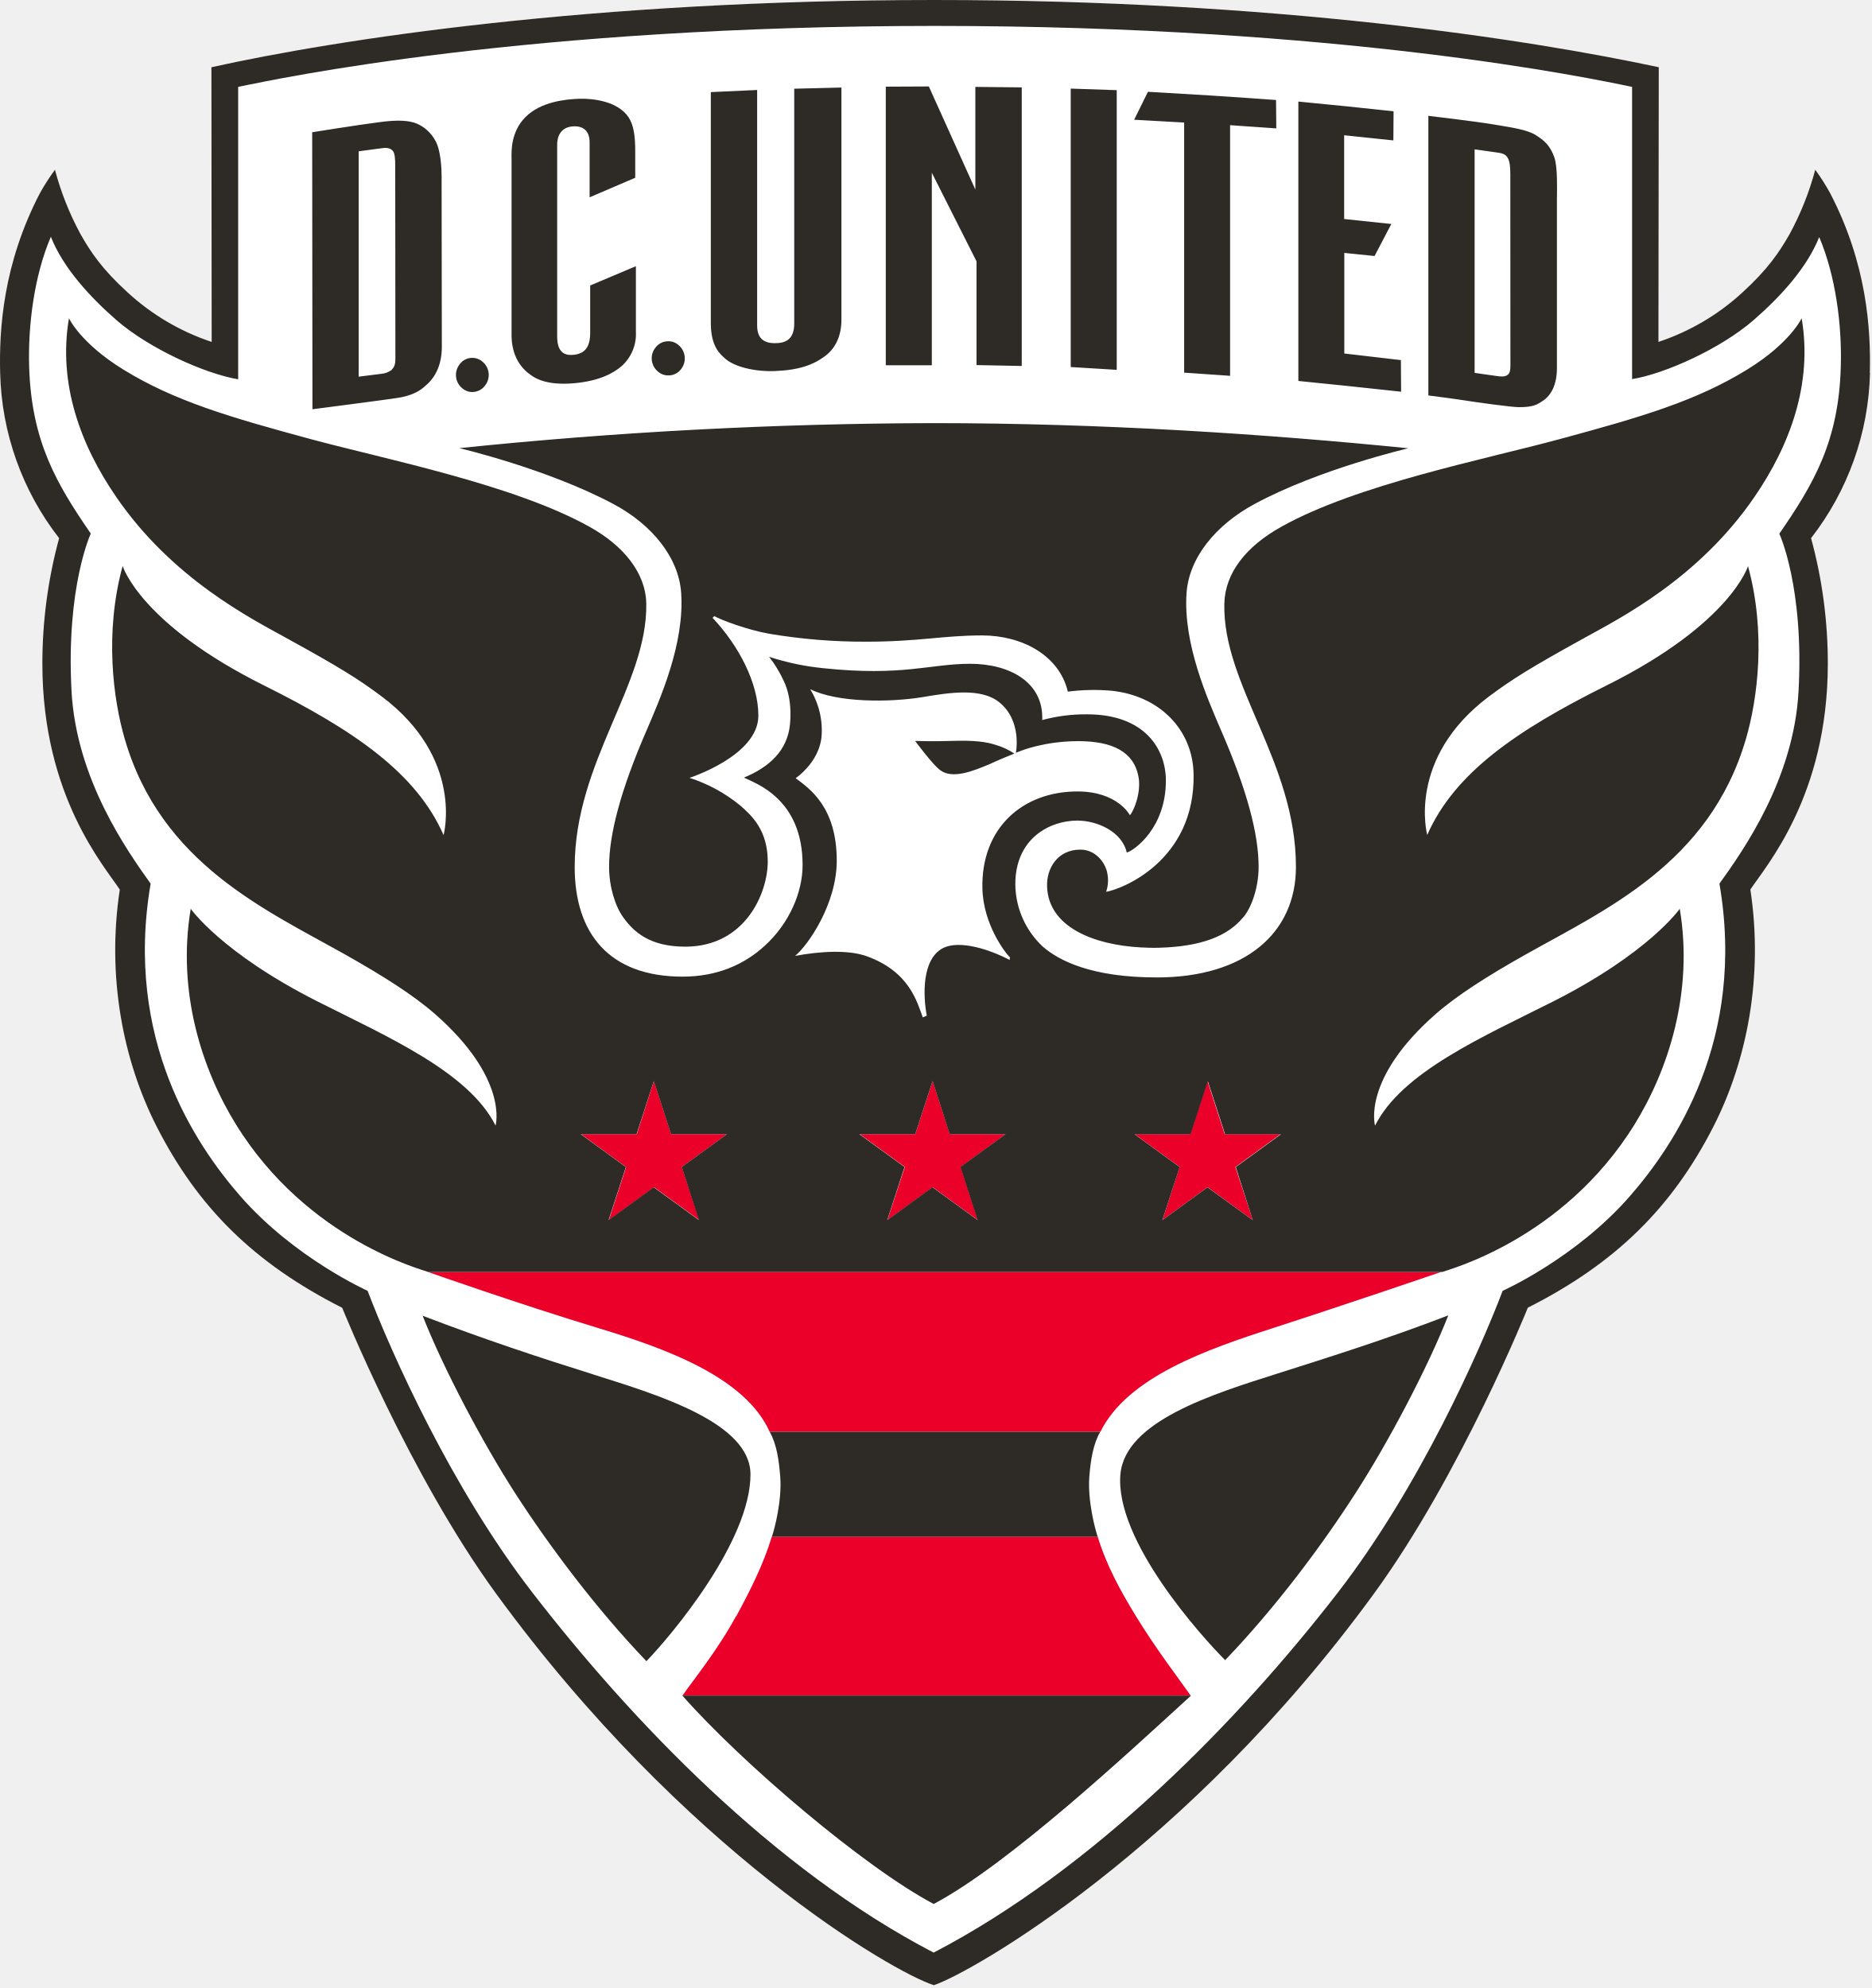
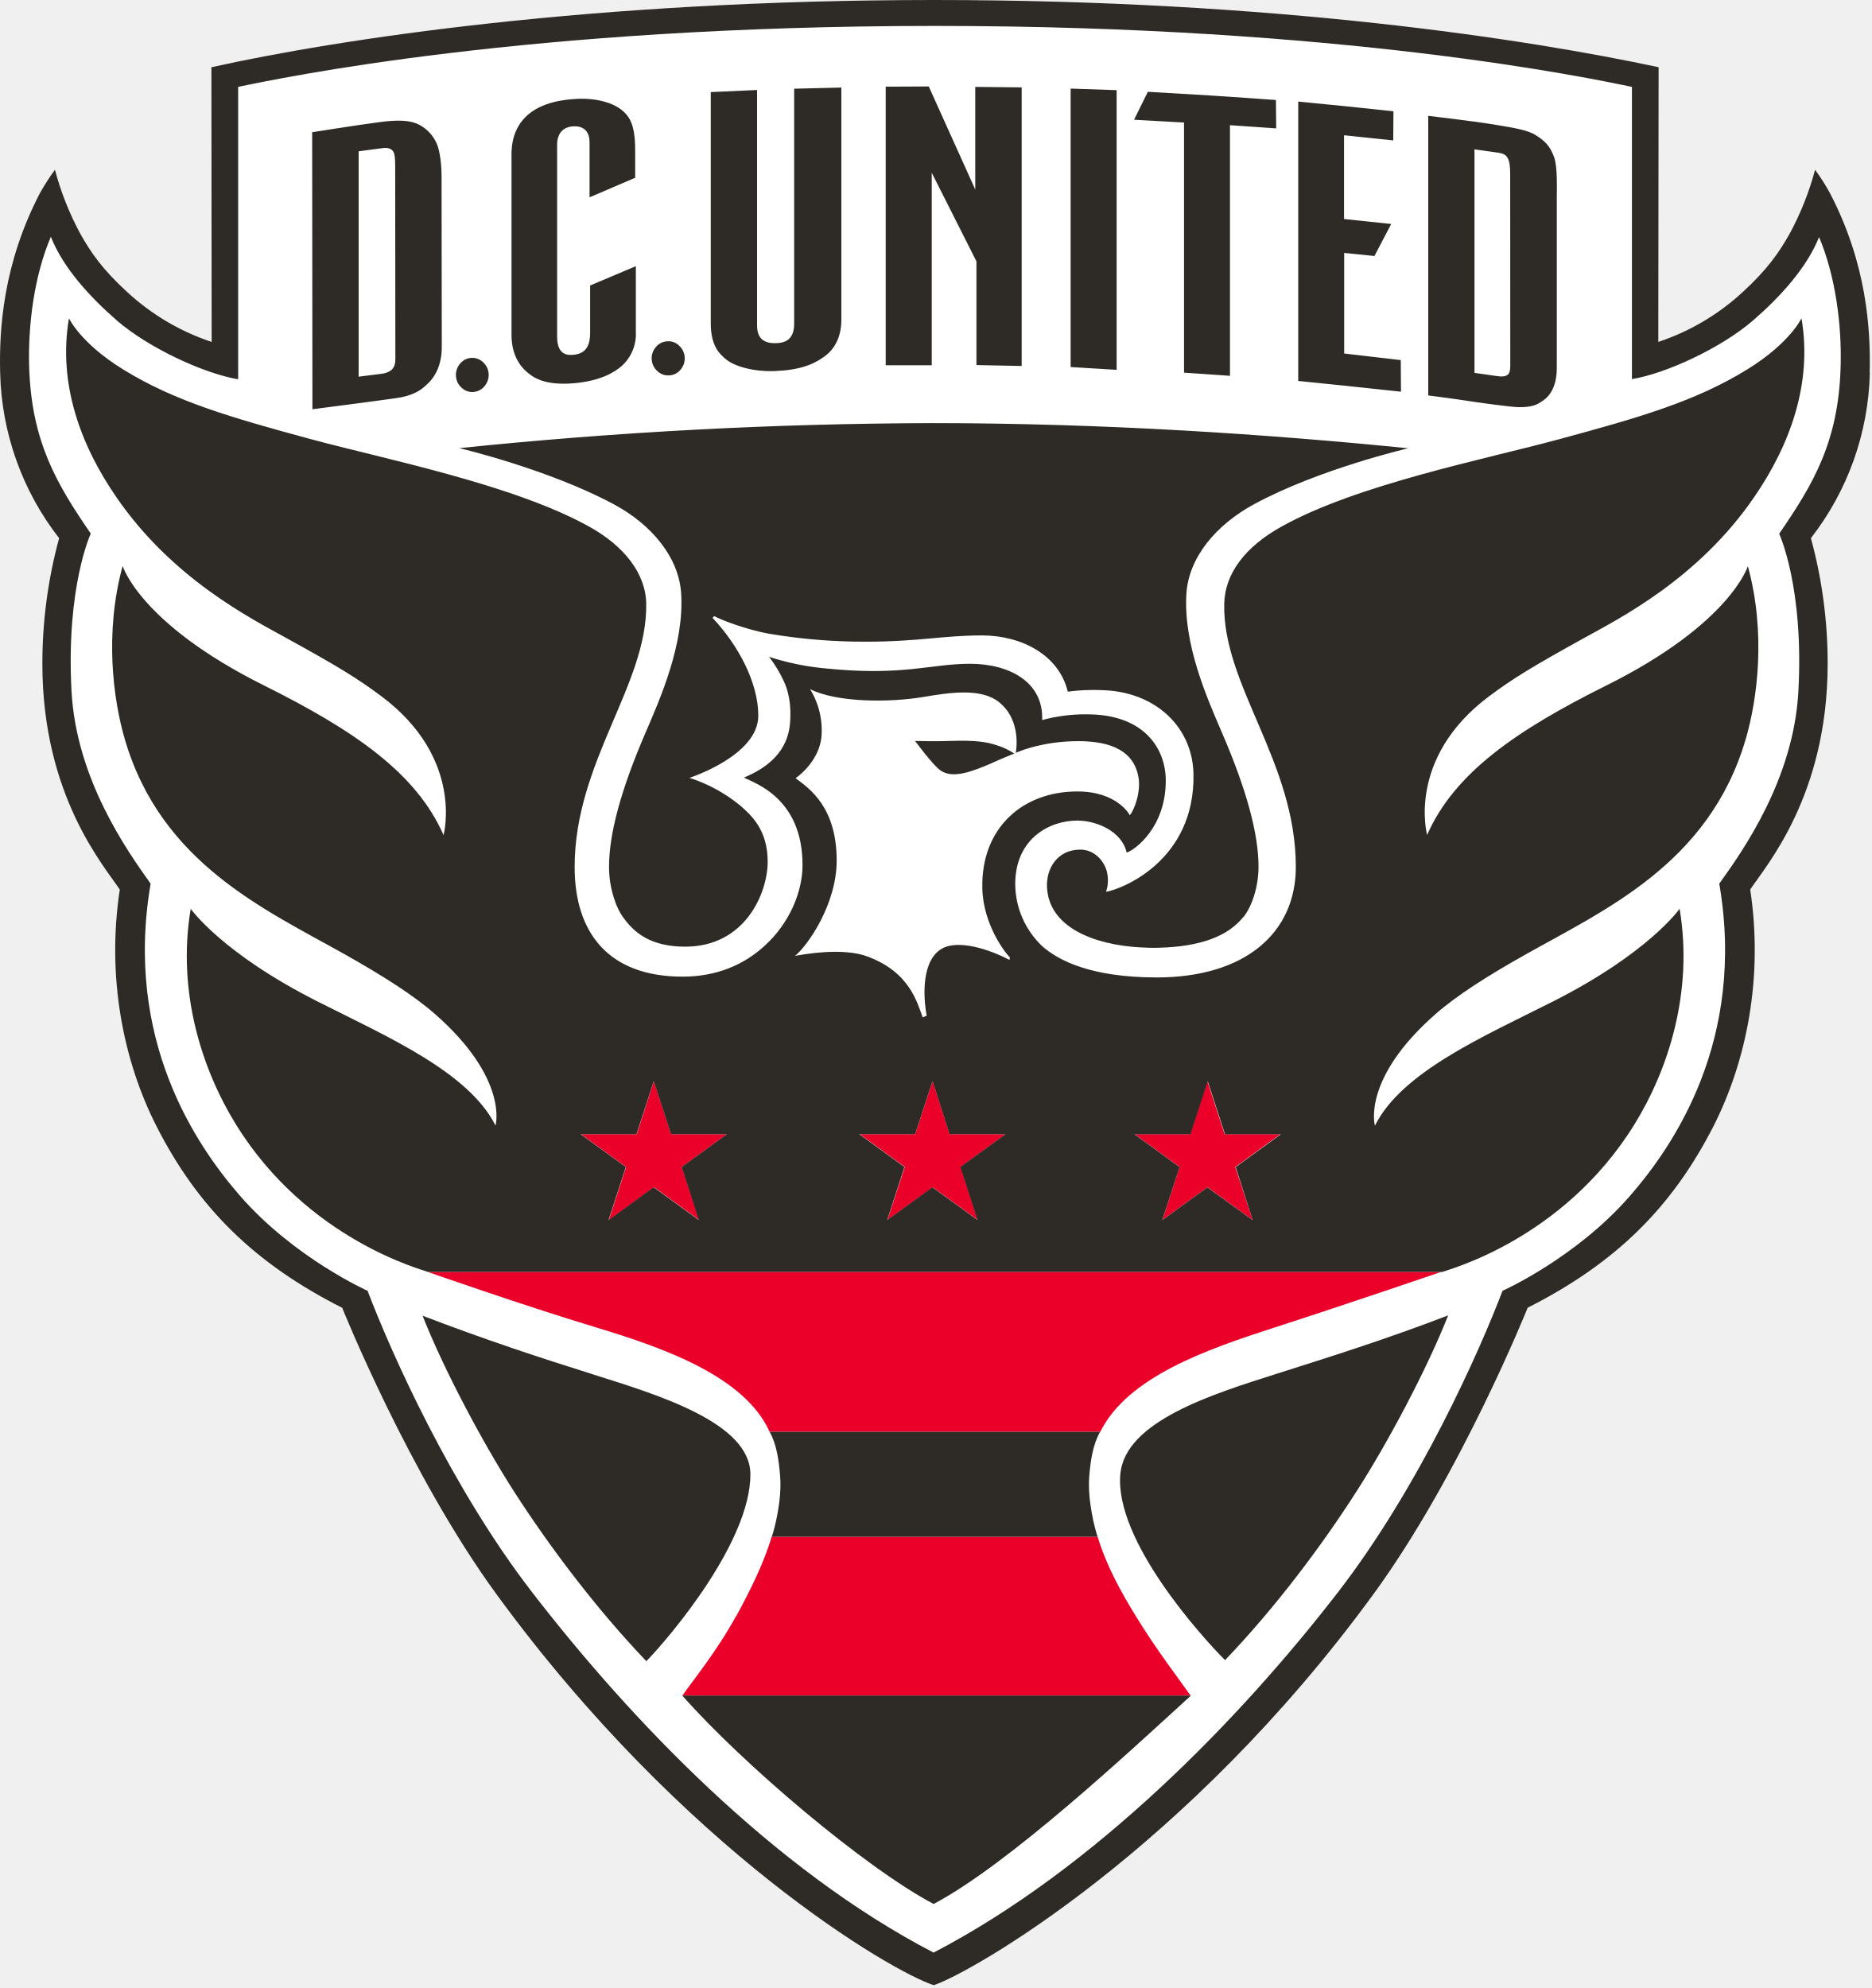
- <svg xmlns="http://www.w3.org/2000/svg" width="660" height="701" viewBox="0 0 660 701" fill="none">
-   <path d="M659.326 131.48C658.836 152.63 651.546 173.06 638.526 189.74C642.486 204.25 644.466 219.22 644.436 234.26C644.346 280.68 622.626 305.29 617.126 313.65C621.806 344.41 615.956 373.95 604.196 397.07C589.656 425.64 569.856 445.39 538.706 461.11C538.706 461.11 515.126 519.89 484.356 562.08C418.486 652.38 342.486 695.64 329.256 700.01C314.816 695.43 241.146 652.72 175.006 562.08C144.236 519.88 120.666 461.14 120.666 461.14C89.516 445.38 69.716 425.67 55.176 397.1C43.426 373.97 37.576 344.44 42.236 313.68C36.736 305.33 15.016 280.71 14.936 234.29C14.906 219.25 16.896 204.28 20.846 189.77C7.876 173.07 0.616 152.65 0.136 131.5C-0.254 116.01 1.196 93.01 14.136 68.13C15.706 65.28 17.456 62.53 19.376 59.89C21.466 67.74 24.476 75.31 28.346 82.45C32.026 89.02 36.066 94.94 44.966 103.07C53.506 110.94 63.626 116.91 74.646 120.57L74.546 23.71C118.936 13.91 208.706 0 329.396 0C450.086 0 539.056 13.91 584.876 23.69L584.766 120.55C595.796 116.89 605.916 110.92 614.446 103.04C623.316 94.91 627.336 89 631.066 82.43C634.936 75.28 637.956 67.69 640.046 59.83C641.976 62.46 643.726 65.22 645.296 68.08C658.236 92.93 659.696 115.96 659.296 131.45" fill="white" />
-   <path d="M230.566 381.2L236.646 399.92H256.346L240.416 411.48L246.546 430.2L230.626 418.64L214.686 430.23L220.766 411.51L204.846 399.92H224.546L230.566 381.2ZM322.726 399.92H303.116L319.046 411.48L312.916 430.2L328.896 418.66L344.796 430.22L338.716 411.5L354.606 399.92H334.906L328.856 381.2L322.716 399.92H322.726ZM419.686 399.92H400.036L415.956 411.48L409.876 430.2L425.786 418.64L441.726 430.23L435.596 411.51L451.526 399.92H431.826L425.746 381.2L419.686 399.92ZM259.556 569.86C252.876 582.11 244.456 592.37 240.616 597.92H419.846C416.006 592.39 407.876 581.89 400.516 569.87C395.046 560.91 390.196 552.14 387.046 541.87H272.136C269.256 551.39 264.666 560.59 259.626 569.87M449.026 468.24C476.056 459.49 508.216 448.49 508.216 448.49H150.826C150.826 448.49 183.866 460.12 211.106 468.35C234.506 475.44 262.726 485.53 271.386 504.88H388.006C397.496 485.53 425.756 475.74 449.026 468.25" fill="#EB0029" />
-   <path d="M357.656 265.71C355.616 264.36 353.396 263.33 351.046 262.65C347.946 261.66 343.976 260.95 335.156 261.27C329.736 261.47 322.676 261.27 322.676 261.27C322.676 261.27 328.736 269.5 331.476 271.55C335.846 274.86 343.136 271.88 349.126 269.36C351.986 267.98 357.666 265.71 357.666 265.71M438.446 323.41C441.406 319.72 443.696 313.01 443.786 305.98C443.876 293.96 439.416 278.11 430.976 258.54C425.776 246.45 417.116 227.08 418.376 209.08C419.256 196.68 428.576 185.19 442.256 177.77C465.156 165.36 496.576 158.07 496.576 158.07C447.036 153.09 389.016 149.2 329.086 149.2C273.266 149.33 217.486 152.27 161.956 158.02C161.956 158.02 192.976 165.29 216.276 177.72C230.006 185.04 239.306 196.63 240.176 209.03C241.416 227.03 232.776 246.4 227.576 258.49C219.136 278.07 214.686 293.96 214.766 305.93C214.826 312.93 216.976 319.64 219.766 323.49C223.456 328.61 229.096 333.81 241.636 333.81C262.696 333.81 270.706 315.01 270.706 303.81C270.706 292.61 264.906 287.42 260.856 283.91C255.596 279.62 249.586 276.36 243.126 274.28C243.126 274.28 267.396 266.49 267.396 252.35C267.396 240.75 260.356 227.51 251.256 217.87L251.856 217.25C254.346 218.65 263.366 222.05 271.106 223.45C282.416 225.36 293.866 226.31 305.346 226.27C323.996 226.27 332.466 224.06 346.286 224.06C360.106 224.06 373.406 230.86 376.526 243.88C381.586 243.23 386.696 243.12 391.776 243.55C408.876 245.29 420.556 257.28 420.856 272.94C421.446 303.78 395.076 313.72 390.016 314.46C390.706 312.45 390.866 310.3 390.486 308.21C389.956 304.53 386.546 299.59 380.926 299.59C372.926 299.59 368.926 306.16 369.196 312.71C369.776 327.04 385.886 333.16 402.056 334.06C404.506 334.19 406.246 334.26 408.546 334.19C423.556 333.8 432.986 330.08 438.426 323.35M659.356 131.5C658.866 152.65 651.576 173.07 638.576 189.76C642.536 204.26 644.516 219.23 644.486 234.26C644.396 280.7 622.676 305.31 617.176 313.67C621.836 344.43 615.976 373.96 604.236 397.08C589.656 425.65 569.866 445.36 538.706 461.12C538.706 461.12 515.126 519.9 484.356 562.08C418.496 652.37 342.486 695.62 329.266 700.01C314.866 695.43 241.156 652.72 175.016 562.08C144.236 519.9 120.666 461.16 120.666 461.16C89.516 445.4 69.716 425.69 55.176 397.12C43.426 373.99 37.556 344.45 42.236 313.68C36.736 305.33 15.016 280.71 14.936 234.27C14.906 219.24 16.896 204.27 20.846 189.77C7.846 173.09 0.556 152.66 0.056 131.51C-0.344 116.02 1.126 93.01 14.056 68.14C15.656 65.27 17.426 62.51 19.376 59.86C21.466 67.72 24.466 75.3 28.336 82.45C32.036 89.02 36.056 94.94 44.956 103.07C53.496 110.94 63.616 116.91 74.636 120.57L74.546 23.71C118.956 13.86 208.716 0 329.426 0C450.136 0 539.066 13.91 584.876 23.7L584.766 120.56C595.796 116.9 605.906 110.94 614.446 103.06C623.316 94.93 627.336 89.01 631.066 82.44C634.936 75.29 637.956 67.71 640.046 59.85C641.976 62.48 643.726 65.24 645.296 68.1C658.236 92.94 659.686 115.98 659.296 131.47M641.516 83.43C637.186 94.42 627.656 104.78 618.176 112.99C606.796 122.84 587.236 131.77 575.466 133.68V30.64C560.546 27.53 473.436 9.14 329.626 9.14C185.816 9.14 98.926 27.53 83.976 30.64V133.74C72.156 131.77 52.606 122.85 41.266 113.05C31.786 104.82 22.256 94.47 17.936 83.49C12.086 97.14 9.836 114.55 10.276 129.33C11.086 155.63 19.906 170.54 32.006 188.15C32.006 188.15 23.256 206.87 25.216 243.61C26.866 274.73 44.866 300.04 53.116 311.59C43.706 366.54 69.086 403.82 84.706 421.74C103.786 443.61 129.616 455.16 129.616 455.16C137.836 476.76 158.996 524.35 187.616 561.43C222.326 606.39 272.576 659.1 329.196 688.52C385.826 659.06 437.126 606.35 471.826 561.43C500.466 524.35 521.626 476.7 529.836 455.16C529.836 455.16 555.656 443.65 574.736 421.74C590.356 403.82 615.706 366.57 606.266 311.59C614.536 300.08 632.526 274.77 634.166 243.66C636.136 206.91 627.386 188.2 627.386 188.2C639.516 170.58 648.306 155.69 649.056 129.38C649.506 114.6 647.256 97.24 641.416 83.52M616.336 199.59C622.776 223.11 619.736 246.51 615.576 260.67C602.706 304.57 565.876 320.82 537.746 336.68C524.296 344.26 513.846 350.92 506.286 357.51C480.036 380.49 484.836 396.92 484.836 396.92C494.306 378.03 522.716 365.68 547.566 353.17C581.456 336.03 592.276 320.45 592.276 320.45C597.206 349.92 588.186 377.33 576.356 396.47C550.916 437.59 509.786 447.89 508.566 448.51H150.936C149.706 447.89 108.576 437.57 83.186 396.47C71.366 377.36 62.296 349.92 67.256 320.45C67.256 320.45 78.096 336.03 112.006 353.15C136.856 365.69 165.266 378.05 174.736 396.89C174.736 396.89 179.536 380.46 153.296 357.48C145.736 350.89 135.276 344.24 121.836 336.65C93.656 320.79 56.816 304.54 44.006 260.64C39.866 246.49 36.816 223.09 43.246 199.56C43.246 199.56 49.266 219.89 93.216 241.76C125.086 257.64 146.836 272.67 156.406 294.47C156.406 294.47 163.786 267.51 134.636 245.62C126.286 239.35 119.416 235.12 100.886 224.93C88.636 218.14 60.776 204.13 40.996 175.25C28.466 157.07 20.376 135.34 24.316 112.23C24.316 112.23 28.316 120.94 43.386 130.25C61.626 141.52 81.496 147.23 109.486 154.82C135.926 161.97 181.236 170.86 207.926 185.79C220.016 192.53 227.716 202.15 227.876 212.91C228.306 241.48 202.636 268.58 202.636 305.72C202.636 329.03 214.686 344.38 240.716 344.38C252.976 344.38 262.536 340.01 269.596 333.54C278.346 325.6 282.996 314.56 282.996 305.03C282.996 281.39 266.106 276.15 262.306 274.19C271.386 270.48 277.656 264.52 278.536 255.47C279.246 248.29 277.816 243.21 276.436 240.29C275.026 237.2 273.266 234.28 271.186 231.6C277.376 233.62 283.776 234.97 290.256 235.61C318.256 238.57 328.046 234.06 342.046 234.06C356.046 234.06 368.036 240.59 367.486 253.9C372.636 252.51 377.956 251.83 383.296 251.88C403.706 251.88 411.086 264.18 411.086 275.26C411.086 291.8 400.156 299.76 397.296 300.63C395.626 293.19 386.796 289.35 379.876 289.35C370.026 289.35 357.996 295.74 357.996 311.76C358.056 320.1 361.536 328.04 367.626 333.74C373.276 338.67 384.706 344.66 407.886 344.66C438.986 344.66 456.946 329.02 456.946 305.7C456.946 268.58 431.066 241.66 431.696 212.9C431.926 202.06 439.356 192.67 451.746 185.77C478.456 170.8 523.666 161.98 550.086 154.8C578.086 147.22 597.936 141.51 616.186 130.23C631.256 120.92 635.256 112.22 635.256 112.22C639.196 135.32 631.096 157.05 618.626 175.21C598.876 204.09 571.026 218.09 558.746 224.89C540.216 235.12 533.366 239.34 525.016 245.58C495.856 267.45 503.236 294.42 503.236 294.42C512.816 272.63 534.546 257.6 566.426 241.72C610.386 219.84 616.386 199.52 616.386 199.52M240.386 411.5L256.316 399.93H236.616L230.536 381.21L224.456 399.93H204.756L220.686 411.5L214.596 430.22L230.506 418.65L246.436 430.22L240.386 411.5ZM338.636 411.5L354.566 399.93H334.866L328.836 381.21L322.706 399.93H303.006L318.936 411.5L312.846 430.22L328.796 418.65L344.716 430.22L338.636 411.5ZM356.146 337.61C354.516 336.13 346.716 326.04 346.396 313.36C345.866 291.92 360.626 279.08 379.896 279.08C394.146 279.08 398.416 287.48 398.416 287.48C399.886 285.73 402.356 279.5 401.476 274.15C399.916 265.09 392.296 261.34 380.196 261.34C368.096 261.34 359.756 264.84 359.756 264.84L358.196 265.43C358.196 265.43 360.506 254.16 352.286 247.59C345.936 242.51 334.976 244.17 325.446 245.79C313.516 247.76 295.186 247.76 285.656 243.01C288.796 248.12 290.196 254.12 289.646 260.09C288.776 267.26 283.456 272.34 280.546 274.41C285.546 278.12 295.036 284.66 295.036 303.48C295.036 318.85 284.766 333.5 280.346 337.06C289.336 335.39 299.246 334.86 305.666 337.2C320.786 342.68 323.396 353.49 325.366 358.74L326.776 358.14C325.446 351.03 325.026 338.34 332.356 334.39C338.156 331.28 348.986 334.78 355.996 338.5C355.996 338.5 355.996 337.47 356.296 337.63M435.736 411.53L451.656 399.96H431.956L425.876 381.24L419.786 399.96H400.036L415.956 411.53L409.836 430.25L425.756 418.68L441.726 430.25L435.736 411.53ZM209.186 484.64C191.236 479.03 171.006 472.38 149.016 463.95C156.486 482.93 170.296 508.87 181.386 526.12C193.646 545.17 210.206 567.24 227.926 585.76C236.796 576.59 264.616 543.49 264.616 519.9C264.616 501.73 232.236 491.9 209.196 484.67M395.056 519.77C392.946 543.27 424.116 577.52 431.986 585.39C449.716 566.9 466.076 545.05 478.286 525.99C489.376 508.75 503.176 482.8 510.666 463.82C488.666 472.28 469.126 478.39 450.486 484.32C427.466 491.61 396.746 501.16 395.066 519.79M271.386 504.89C273.826 509.14 274.656 514.74 275.116 520.84C275.736 529 273.146 539.09 272.156 541.88H387.046C386.056 539.08 383.476 528.99 384.086 520.84C384.536 514.78 385.486 509.14 387.926 504.89H271.366H271.386ZM329.196 671.39C355.926 657.23 398.156 617.77 419.966 597.88H240.586C261.726 621.84 304.886 658.52 329.256 671.39M155.716 62.42C155.716 59.53 155.446 53.04 153.536 49.67C152.076 46.93 149.736 44.77 146.886 43.55C144.396 42.56 140.676 42.1 133.386 43.13C126.486 44.01 110.076 46.63 110.076 46.63L110.166 144.31C110.166 144.31 120.016 143.04 123.576 142.56C127.316 142.03 138.906 140.59 141.526 140.08C146.956 138.95 149.016 136.97 150.616 135.49C153.886 132.53 155.786 128.02 155.786 122.36L155.706 62.43L155.716 62.42ZM138.156 130.4C137.046 131.23 135.726 131.73 134.346 131.83L126.466 132.82V53.35L134.796 52.24C136.666 51.98 137.756 52.35 138.476 53.17C139.196 53.99 139.356 55.71 139.356 58.64L139.416 126.17C139.416 127.65 139.356 129.19 138.156 130.31M548.976 69.4C548.976 67.08 549.266 59.13 548.096 55.61C546.546 51.21 544.486 49.53 541.536 47.66C538.586 45.79 533.656 45.04 526.576 43.87C519.496 42.7 503.636 40.85 503.636 40.85V139.44C503.636 139.44 513.746 140.74 517.086 141.29C520.426 141.84 532.736 143.52 535.356 143.57C540.806 143.64 542.206 142.49 543.816 141.46C547.086 139.4 548.966 135.44 548.966 129.78V69.42L548.976 69.4ZM532.576 128.87C532.576 130.78 532.246 131.72 531.586 132.19C530.596 132.94 529.116 132.81 527.496 132.56L519.946 131.48V52.66L528.086 53.81C530.516 54.14 531.226 54.8 531.846 56.12C532.276 57.11 532.536 58.52 532.536 61.48L532.566 128.87H532.576ZM166.976 138.2C168.526 138.09 169.966 137.32 170.916 136.09C173.026 133.57 172.736 129.83 170.276 127.66C168.056 125.6 164.586 125.71 162.516 127.92L162.186 128.3C161.166 129.52 160.656 131.09 160.786 132.67C160.886 134.25 161.626 135.72 162.826 136.76C163.946 137.82 165.476 138.36 167.016 138.22M236.126 132.36C237.676 132.25 239.116 131.49 240.066 130.26C242.146 127.73 241.856 124 239.416 121.82C238.276 120.73 236.706 120.19 235.136 120.36C233.586 120.47 232.146 121.24 231.196 122.47C229.096 124.99 229.386 128.72 231.846 130.89C232.966 131.95 234.486 132.49 236.026 132.36M202.776 34.9C199.886 35.11 190.756 35.67 185.176 41.39C180.026 46.64 180.336 53.53 180.376 55.95V118.49C180.466 124.12 182.556 128.67 186.336 131.61C188.086 133.01 192.016 136.08 202.606 135.12C211.566 134.29 216.496 131.45 219.236 129.05C222.626 125.99 224.456 121.57 224.216 117.01V93.86L208.096 100.67V117.3C208.096 122.34 206.296 124.61 202.436 125.09C199.896 125.4 196.456 125.02 196.456 118.71V51.02C196.456 47.18 198.426 44.9 201.766 44.58C205.106 44.26 207.896 45.68 207.896 50.18V69.58L223.976 62.68V53.19C223.976 48.17 223.486 44.2 221.676 41.43C218.076 35.89 209.426 34.43 202.746 34.9M296.626 30.87L280.046 31.28V114.1C280.046 119.92 276.696 121 273.366 121C269.256 121.07 266.966 119.25 266.966 114.75V31.73L250.636 32.48V113.96C250.636 122.47 254.136 125 255.716 126.47C258.836 129.24 265.856 131.12 273.226 130.84C281.866 130.49 286.736 128.66 290.956 125.53C294.896 122.57 296.686 117.99 296.686 112.72V30.87M360.266 30.81L343.906 30.64V66.84L327.506 30.49L312.326 30.56V128.79H328.556V60.91L344.316 92.15V128.73L360.266 129.05V30.82M393.756 31.79L377.536 31.24V129.42L393.756 130.41V31.79ZM493.956 126.98L473.996 124.65V89.18L484.666 90.27L490.576 78.98L473.946 77.23V47.69L491.296 49.51L491.366 39.24C491.366 39.24 480.216 38.09 475.256 37.54C471.196 37.12 457.796 35.81 457.796 35.81V134.33C457.796 134.33 470.186 135.57 474.856 136.07L494.026 138.12L493.946 126.97L493.956 126.98ZM449.916 35.26C449.916 35.26 433.436 34.08 426.786 33.67L404.766 32.37L399.896 42.22L417.526 43.21V131.4C417.526 131.4 434.076 132.53 433.726 132.53V44.14L450.016 45.27L449.926 35.26H449.916Z" fill="#2E2A25" />
+ <svg xmlns="http://www.w3.org/2000/svg" width="659" height="700" viewBox="0 0 659 700" fill="none">
+   <g clip-path="url(#clip0_38_423)">
+     <path d="M658.327 131.292C657.838 152.412 650.559 172.813 637.559 189.469C641.513 203.959 643.49 218.907 643.46 233.926C643.37 280.28 621.683 304.854 616.191 313.203C620.864 343.919 615.023 373.417 603.281 396.504C588.763 425.033 568.993 444.755 537.89 460.452C537.89 460.452 514.346 519.148 483.622 561.278C417.852 651.449 341.967 694.648 328.757 699.011C314.339 694.438 240.781 651.789 174.741 561.278C144.018 519.138 120.483 460.482 120.483 460.482C89.38 444.745 69.61 425.063 55.092 396.534C43.36 373.437 37.519 343.949 42.172 313.233C36.68 304.894 14.993 280.31 14.913 233.956C14.883 218.937 16.87 203.989 20.814 189.499C7.864 172.823 0.615 152.432 0.136 131.312C-0.254 115.845 1.194 92.877 14.114 68.033C15.682 65.187 17.429 62.441 19.346 59.805C21.433 67.643 24.439 75.203 28.303 82.332C31.977 88.893 36.011 94.805 44.898 102.923C53.425 110.782 63.529 116.743 74.533 120.398L74.433 23.676C118.756 13.89 208.39 0 328.897 0C449.404 0 538.239 13.89 583.99 23.656L583.88 120.378C594.893 116.723 604.998 110.762 613.515 102.893C622.372 94.775 626.386 88.873 630.11 82.312C633.974 75.173 636.99 67.593 639.076 59.745C641.003 62.371 642.751 65.127 644.318 67.983C657.239 92.797 658.697 115.795 658.297 131.262" fill="white" />
+     <path d="M230.217 380.656L236.287 399.35H255.958L240.052 410.893L246.172 429.586L230.277 418.043L214.361 429.616L220.432 410.923L204.536 399.35H224.206L230.217 380.656ZM322.237 399.35H302.657L318.563 410.893L312.442 429.586L328.398 418.063L344.274 429.606L338.203 410.913L354.069 399.35H334.399L328.358 380.656L322.227 399.35H322.237ZM419.05 399.35H399.43L415.326 410.893L409.255 429.586L425.141 418.043L441.057 429.616L434.936 410.923L450.842 399.35H431.172L425.101 380.656L419.05 399.35ZM259.163 569.047C252.493 581.28 244.086 591.525 240.251 597.067H419.21C415.376 591.545 407.258 581.06 399.909 569.057C394.447 560.11 389.605 551.352 386.46 541.097H271.724C268.848 550.603 264.265 559.79 259.233 569.057M448.346 467.572C475.335 458.835 507.446 447.85 507.446 447.85H150.597C150.597 447.85 183.587 459.464 210.786 467.682C234.151 474.762 262.328 484.837 270.975 504.16H387.418C396.894 484.837 425.111 475.061 448.346 467.582" fill="#EB0029" />
+     <path d="M357.114 265.331C355.077 263.983 352.861 262.954 350.514 262.275C347.419 261.287 343.455 260.578 334.648 260.897C329.236 261.097 322.187 260.897 322.187 260.897C322.187 260.897 328.238 269.116 330.974 271.163C335.337 274.468 342.616 271.492 348.597 268.976C351.453 267.598 357.124 265.331 357.124 265.331M437.782 322.949C440.737 319.264 443.024 312.563 443.114 305.544C443.203 293.541 438.75 277.713 430.323 258.171C425.131 246.098 416.484 226.756 417.742 208.782C418.621 196.399 427.927 184.926 441.586 177.516C464.451 165.124 495.824 157.845 495.824 157.845C446.359 152.872 388.427 148.987 328.587 148.987C272.852 149.117 217.156 152.053 161.711 157.795C161.711 157.795 192.684 165.054 215.948 177.466C229.658 184.776 238.943 196.35 239.812 208.732C241.05 226.706 232.423 246.048 227.231 258.121C218.804 277.673 214.361 293.541 214.441 305.494C214.501 312.484 216.647 319.184 219.433 323.029C223.117 328.141 228.749 333.334 241.27 333.334C262.298 333.334 270.296 314.561 270.296 303.377C270.296 292.193 264.505 287.01 260.461 283.505C255.209 279.221 249.208 275.966 242.758 273.889C242.758 273.889 266.991 266.11 266.991 251.99C266.991 240.407 259.962 227.185 250.875 217.559L251.474 216.94C253.961 218.338 262.967 221.733 270.695 223.131C281.988 225.039 293.421 225.987 304.883 225.947C323.505 225.947 331.962 223.74 345.761 223.74C359.56 223.74 372.84 230.531 375.956 243.532C381.008 242.883 386.11 242.773 391.182 243.203C408.256 244.94 419.919 256.913 420.218 272.551C420.807 303.347 394.477 313.272 389.425 314.011C390.114 312.004 390.274 309.857 389.894 307.77C389.365 304.096 385.96 299.163 380.349 299.163C372.361 299.163 368.367 305.723 368.637 312.264C369.216 326.573 385.301 332.685 401.447 333.583C403.893 333.713 405.63 333.783 407.927 333.713C422.914 333.324 432.33 329.609 437.762 322.889M658.357 131.312C657.868 152.432 650.589 172.823 637.608 189.489C641.562 203.969 643.539 218.917 643.51 233.926C643.42 280.3 621.733 304.874 616.241 313.223C620.894 343.939 615.043 373.427 603.321 396.514C588.763 425.043 569.003 444.725 537.89 460.462C537.89 460.462 514.345 519.158 483.622 561.278C417.862 651.439 341.967 694.628 328.767 699.011C314.389 694.438 240.791 651.789 174.751 561.278C144.017 519.158 120.483 460.502 120.483 460.502C89.38 444.765 69.61 425.083 55.092 396.553C43.36 373.456 37.499 343.959 42.172 313.233C36.68 304.894 14.993 280.31 14.913 233.936C14.883 218.927 16.87 203.979 20.814 189.499C7.834 172.843 0.555 152.442 0.056 131.322C-0.344 115.854 1.124 92.877 14.034 68.043C15.632 65.177 17.399 62.421 19.346 59.775C21.433 67.623 24.428 75.193 28.293 82.332C31.987 88.893 36.001 94.805 44.888 102.923C53.414 110.782 63.519 116.743 74.522 120.398L74.433 23.676C118.776 13.84 208.4 0 328.927 0C449.454 0 538.249 13.89 583.99 23.666L583.88 120.388C594.893 116.733 604.988 110.782 613.515 102.913C622.372 94.795 626.385 88.883 630.11 82.322C633.974 75.183 636.989 67.613 639.076 59.765C641.003 62.391 642.751 65.147 644.318 68.003C657.239 92.807 658.686 115.815 658.297 131.282M640.544 83.311C636.221 94.285 626.705 104.631 617.239 112.829C605.877 122.665 586.346 131.582 574.594 133.489V30.596C559.697 27.491 472.719 9.127 329.127 9.127C185.534 9.127 98.776 27.491 83.848 30.596V133.549C72.046 131.582 52.526 122.675 41.203 112.889C31.737 104.67 22.222 94.335 17.908 83.371C12.067 97.001 9.821 114.387 10.26 129.146C11.069 155.408 19.875 170.297 31.957 187.882C31.957 187.882 23.22 206.575 25.177 243.262C26.825 274.338 44.798 299.612 53.035 311.146C43.639 366.017 68.981 403.244 84.577 421.138C103.629 442.977 129.42 454.511 129.42 454.511C137.627 476.08 158.755 523.602 187.332 560.629C221.989 605.525 272.163 658.16 328.697 687.538C385.241 658.12 436.464 605.485 471.111 560.629C499.708 523.602 520.836 476.02 529.033 454.511C529.033 454.511 554.814 443.017 573.865 421.138C589.462 403.244 614.773 366.047 605.347 311.146C613.605 299.652 631.568 274.378 633.205 243.312C635.172 206.615 626.435 187.932 626.435 187.932C638.547 170.337 647.324 155.468 648.073 129.195C648.522 114.437 646.275 97.101 640.444 83.401M615.402 199.305C621.832 222.792 618.797 246.158 614.643 260.298C601.793 304.136 565.019 320.362 536.931 336.2C523.502 343.769 513.067 350.419 505.519 357C479.309 379.947 484.101 396.354 484.101 396.354C493.557 377.491 521.924 365.158 546.736 352.666C580.575 335.551 591.379 319.993 591.379 319.993C596.301 349.421 587.295 376.792 575.483 395.904C550.081 436.966 509.014 447.251 507.795 447.87H150.707C149.479 447.251 108.411 436.946 83.06 395.904C71.257 376.822 62.201 349.421 67.154 319.993C67.154 319.993 77.977 335.551 111.836 352.646C136.649 365.168 165.016 377.511 174.471 396.324C174.471 396.324 179.264 379.917 153.064 356.97C145.515 350.389 135.071 343.749 121.651 336.17C93.514 320.332 56.73 304.106 43.939 260.268C39.805 246.138 36.76 222.772 43.18 199.275C43.18 199.275 49.191 219.576 93.074 241.415C124.896 257.272 146.614 272.281 156.169 294.05C156.169 294.05 163.538 267.128 134.432 245.27C126.095 239.009 119.235 234.785 100.733 224.609C88.501 217.829 60.684 203.839 40.934 175C28.422 156.846 20.345 135.147 24.279 112.07C24.279 112.07 28.273 120.767 43.32 130.064C61.532 141.318 81.372 147.02 109.32 154.599C135.72 161.739 180.961 170.616 207.611 185.525C219.683 192.255 227.371 201.862 227.531 212.606C227.96 241.136 202.329 268.197 202.329 305.284C202.329 328.561 214.361 343.889 240.351 343.889C252.593 343.889 262.138 339.525 269.188 333.064C277.924 325.136 282.567 314.111 282.567 304.595C282.567 280.989 265.703 275.756 261.909 273.799C270.975 270.094 277.235 264.143 278.114 255.106C278.823 247.936 277.395 242.863 276.017 239.947C274.609 236.862 272.852 233.946 270.775 231.27C276.956 233.287 283.346 234.635 289.816 235.274C317.774 238.23 327.549 233.726 341.528 233.726C355.507 233.726 367.478 240.247 366.929 253.538C372.071 252.15 377.383 251.471 382.715 251.521C403.094 251.521 410.463 263.803 410.463 274.867C410.463 291.384 399.55 299.332 396.694 300.201C395.027 292.772 386.21 288.937 379.3 288.937C369.465 288.937 357.454 295.318 357.454 311.315C357.513 319.643 360.988 327.572 367.069 333.264C372.71 338.187 384.123 344.168 407.268 344.168C438.321 344.168 456.254 328.551 456.254 305.264C456.254 268.197 430.413 241.315 431.042 212.596C431.272 201.772 438.69 192.395 451.062 185.505C477.731 170.556 522.873 161.749 549.253 154.579C577.21 147.01 597.03 141.308 615.252 130.044C630.3 120.748 634.293 112.06 634.293 112.06C638.228 135.127 630.14 156.826 617.689 174.96C597.969 203.799 570.161 217.779 557.899 224.569C539.397 234.785 532.558 238.999 524.221 245.23C495.105 267.068 502.474 294 502.474 294C512.039 272.241 533.736 257.233 565.568 241.375C609.461 219.526 615.452 199.235 615.452 199.235M240.022 410.913L255.928 399.359H236.257L230.187 380.666L224.116 399.359H204.446L220.352 410.913L214.271 429.606L230.157 418.053L246.063 429.606L240.022 410.913ZM338.123 410.913L354.029 399.359H334.359L328.338 380.666L322.217 399.359H302.547L318.453 410.913L312.372 429.606L328.298 418.053L344.194 429.606L338.123 410.913ZM355.606 337.128C353.979 335.65 346.191 325.575 345.871 312.913C345.342 291.504 360.08 278.682 379.32 278.682C393.549 278.682 397.812 287.07 397.812 287.07C399.28 285.322 401.746 279.101 400.868 273.759C399.31 264.712 391.702 260.967 379.62 260.967C367.538 260.967 359.211 264.462 359.211 264.462L357.653 265.051C357.653 265.051 359.96 253.797 351.752 247.237C345.412 242.164 334.468 243.822 324.953 245.439C313.041 247.407 294.739 247.407 285.223 242.663C288.358 247.766 289.756 253.757 289.207 259.719C288.338 266.879 283.027 271.952 280.121 274.019C285.113 277.723 294.589 284.254 294.589 303.047C294.589 318.395 284.335 333.024 279.921 336.579C288.898 334.912 298.793 334.382 305.203 336.719C320.3 342.191 322.906 352.986 324.873 358.228L326.281 357.629C324.953 350.529 324.534 337.857 331.852 333.913C337.644 330.807 348.457 334.302 355.457 338.017C355.457 338.017 355.457 336.989 355.756 337.148M435.076 410.943L450.972 399.389H431.302L425.231 380.696L419.15 399.389H399.43L415.326 410.943L409.215 429.636L425.111 418.083L441.057 429.636L435.076 410.943ZM208.869 483.949C190.946 478.347 170.747 471.706 148.79 463.288C156.249 482.241 170.038 508.144 181.111 525.369C193.353 544.392 209.888 566.431 227.581 584.924C236.437 575.767 264.215 542.715 264.215 519.158C264.215 501.014 231.884 491.198 208.879 483.979M394.457 519.029C392.351 542.495 423.473 576.696 431.331 584.555C449.035 566.091 465.37 544.272 477.561 525.24C488.635 508.024 502.414 482.111 509.892 463.158C487.926 471.606 468.415 477.708 449.803 483.629C426.818 490.909 396.145 500.445 394.467 519.048M270.975 504.17C273.411 508.414 274.24 514.006 274.699 520.097C275.318 528.245 272.732 538.321 271.744 541.107H386.46C385.471 538.311 382.895 528.235 383.504 520.097C383.953 514.046 384.902 508.414 387.338 504.17H270.955H270.975ZM328.697 670.432C355.387 656.292 397.553 616.889 419.33 597.027H240.221C261.329 620.953 304.424 657.581 328.757 670.432M155.48 62.331C155.48 59.445 155.21 52.964 153.303 49.599C151.846 46.863 149.509 44.706 146.663 43.488C144.177 42.499 140.463 42.04 133.184 43.069C126.294 43.947 109.909 46.563 109.909 46.563L109.999 144.104C109.999 144.104 119.834 142.836 123.389 142.357C127.123 141.827 138.696 140.389 141.312 139.88C146.733 138.752 148.79 136.775 150.388 135.297C153.653 132.341 155.55 127.837 155.55 122.185L155.47 62.341L155.48 62.331ZM137.947 130.214C136.838 131.043 135.52 131.542 134.142 131.642L126.274 132.631V53.274L134.592 52.166C136.459 51.906 137.547 52.275 138.266 53.094C138.985 53.913 139.145 55.63 139.145 58.556L139.205 125.99C139.205 127.468 139.145 129.006 137.947 130.124M548.144 69.301C548.144 66.984 548.434 59.046 547.266 55.531C545.718 51.137 543.661 49.459 540.716 47.592C537.77 45.725 532.847 44.976 525.778 43.807C518.709 42.639 502.873 40.792 502.873 40.792V139.241C502.873 139.241 512.968 140.539 516.303 141.088C519.637 141.638 531.929 143.315 534.545 143.365C539.987 143.435 541.384 142.287 542.992 141.258C546.257 139.201 548.134 135.247 548.134 129.595V69.321L548.144 69.301ZM531.769 128.686C531.769 130.593 531.44 131.532 530.781 132.001C529.792 132.75 528.314 132.621 526.697 132.371L519.158 131.292V52.585L527.286 53.733C529.712 54.063 530.421 54.722 531.04 56.04C531.47 57.029 531.729 58.437 531.729 61.392L531.759 128.686H531.769ZM166.723 138.003C168.271 137.893 169.708 137.124 170.657 135.896C172.764 133.379 172.474 129.645 170.018 127.478C167.801 125.421 164.337 125.531 162.27 127.738L161.94 128.117C160.922 129.335 160.413 130.903 160.542 132.481C160.642 134.058 161.381 135.526 162.579 136.565C163.698 137.623 165.225 138.163 166.763 138.023M235.768 132.171C237.316 132.061 238.754 131.302 239.702 130.074C241.779 127.548 241.49 123.823 239.053 121.646C237.915 120.558 236.347 120.019 234.78 120.188C233.232 120.298 231.794 121.067 230.846 122.295C228.749 124.812 229.038 128.536 231.495 130.703C232.613 131.762 234.131 132.301 235.668 132.171M202.469 34.85C199.583 35.06 190.467 35.619 184.895 41.331C179.753 46.574 180.063 53.454 180.103 55.87V118.321C180.193 123.943 182.279 128.486 186.054 131.422C187.801 132.82 191.725 135.886 202.299 134.927C211.245 134.098 216.168 131.262 218.904 128.866C222.289 125.81 224.116 121.397 223.876 116.843V93.726L207.781 100.526V117.133C207.781 122.165 205.983 124.432 202.129 124.912C199.593 125.221 196.158 124.842 196.158 118.541V50.947C196.158 47.113 198.125 44.836 201.46 44.516C204.795 44.197 207.581 45.615 207.581 50.108V69.481L223.637 62.591V53.114C223.637 48.101 223.147 44.137 221.34 41.371C217.746 35.839 209.109 34.381 202.439 34.85M296.177 30.826L279.622 31.235V113.937C279.622 119.749 276.277 120.827 272.952 120.827C268.848 120.897 266.562 119.08 266.562 114.586V31.685L250.256 32.434V113.797C250.256 122.295 253.751 124.822 255.329 126.29C258.444 129.056 265.453 130.933 272.812 130.653C281.439 130.304 286.302 128.476 290.515 125.351C294.449 122.395 296.236 117.822 296.236 112.559V30.826M359.72 30.766L343.385 30.596V66.745L327.01 30.447L311.853 30.516V128.606H328.058V60.823L343.794 92.019V128.546L359.72 128.866V30.776M393.159 31.745L376.964 31.195V129.235L393.159 130.224V31.745ZM493.208 126.799L473.278 124.472V89.053L483.932 90.141L489.833 78.867L473.228 77.12V47.622L490.552 49.439L490.622 39.184C490.622 39.184 479.488 38.036 474.536 37.486C470.482 37.067 457.102 35.759 457.102 35.759V134.138C457.102 134.138 469.474 135.377 474.137 135.876L493.277 137.923L493.198 126.789L493.208 126.799ZM449.234 35.21C449.234 35.21 432.779 34.031 426.139 33.622L404.153 32.324L399.29 42.16L416.893 43.148V131.213C416.893 131.213 433.418 132.341 433.069 132.341V44.077L449.334 45.205L449.244 35.21H449.234Z" fill="#2E2A25" />
+   </g>
+   <defs>
+     <clipPath id="clip0_38_423">
+       <rect width="659" height="700" fill="white" />
+     </clipPath>
+   </defs>
</svg>
